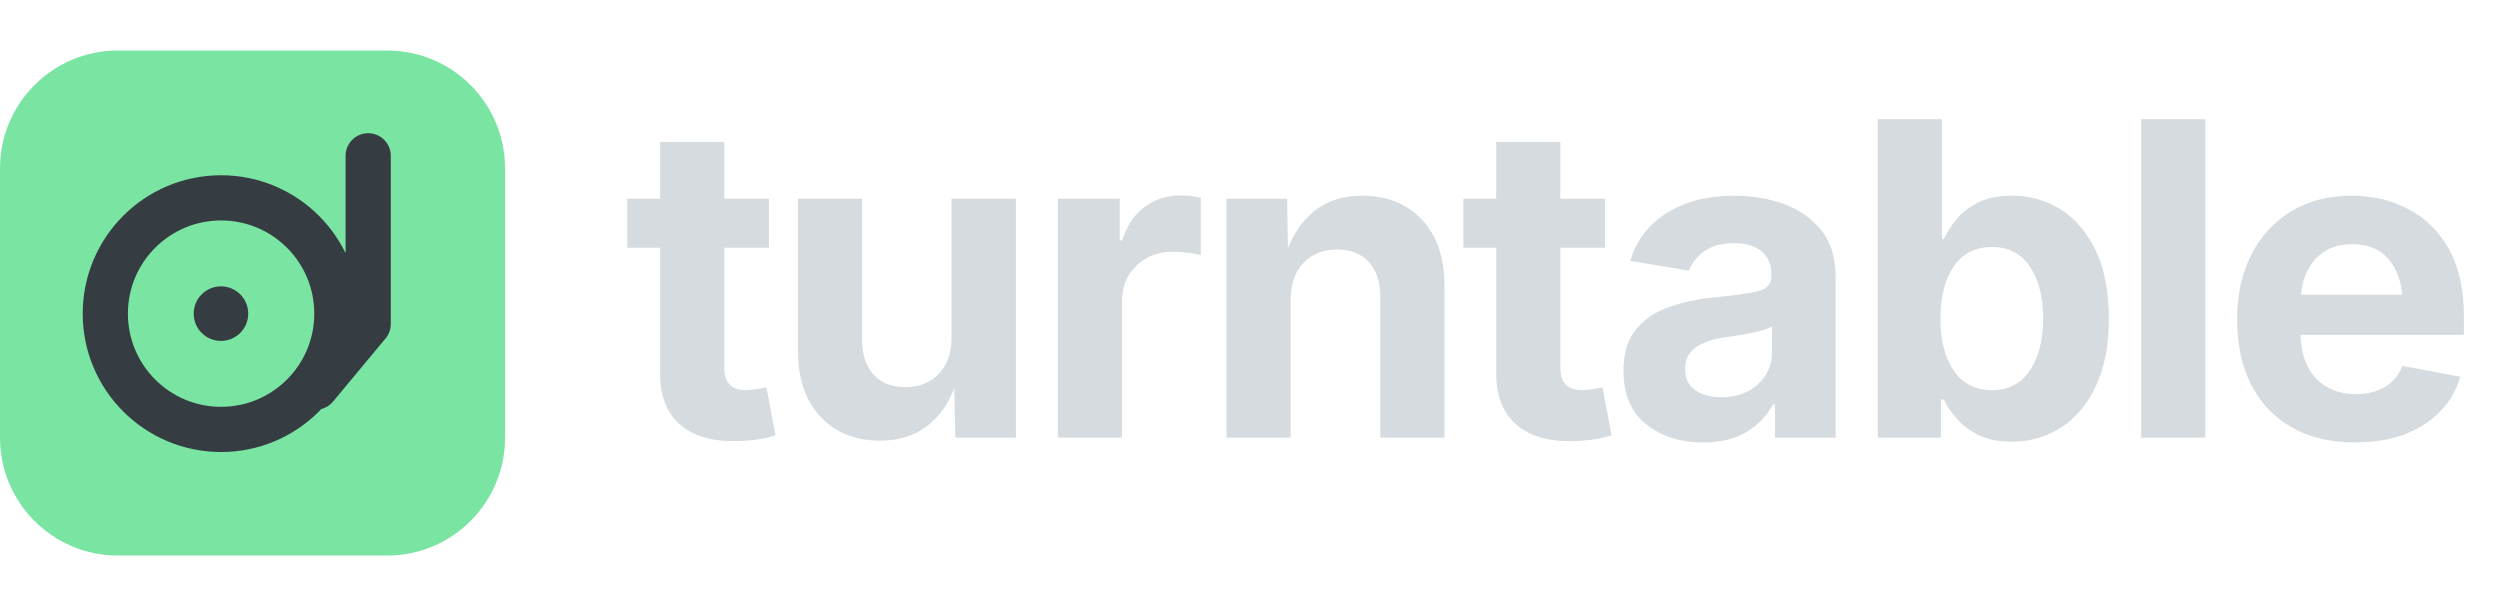
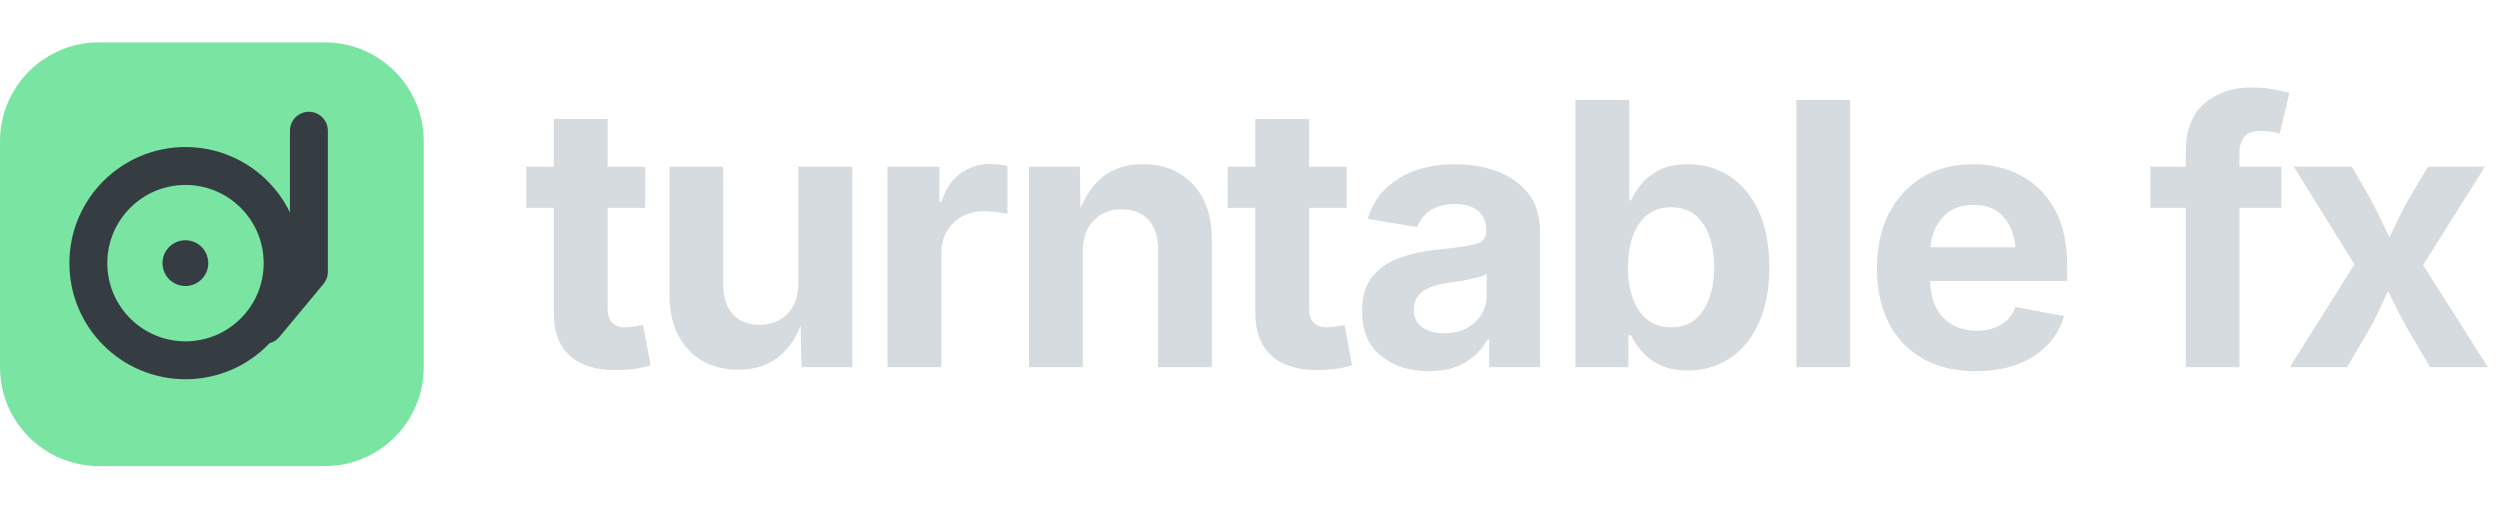
- <svg xmlns="http://www.w3.org/2000/svg" viewBox="0 0 99 24" width="99" height="24">
+ <svg xmlns="http://www.w3.org/2000/svg" viewBox="0 0 118 24" width="118" height="24">
  <path id="mark-1" d="M4.67 2H15.33A4.67 4.67 0 0 1 20 6.67V17.33A4.67 4.67 0 0 1 15.33 22H4.67A4.67 4.67 0 0 1 0 17.33V6.67A4.67 4.67 0 0 1 4.67 2Z" fill="#7AE4A3" />
  <path id="cut-2" d="M 8.75 12.42 m -4.58 0 a 4.58 4.58 0 1 0 9.17 0 a 4.58 4.58 0 1 0 -9.17 0 M 14.58 6.17 V 12.83 L 12.5 15.33" fill="none" stroke="#353D42" stroke-width="1.79" stroke-linecap="round" stroke-linejoin="round" />
  <circle id="cut-3" cx="8.75" cy="12.42" r="1.08" fill="#353D42" />
-   <path id="word-4" d="M30.45 7.87V9.81H28.68V14.57Q28.68 15.45 29.54 15.45Q29.69 15.45 29.94 15.41Q30.2 15.37 30.35 15.34L30.71 17.24Q30.29 17.37 29.87 17.42Q29.45 17.47 29.07 17.47Q27.65 17.47 26.89 16.78Q26.14 16.09 26.14 14.79V9.81H24.84V7.87H26.14V5.62H28.68V7.87Z M34.86 17.45Q33.38 17.45 32.49 16.5Q31.6 15.56 31.6 13.89V7.87H34.14V13.45Q34.14 14.33 34.59 14.83Q35.05 15.33 35.85 15.33Q36.66 15.33 37.17 14.81Q37.68 14.29 37.68 13.35V7.87H40.23V17.33H37.83L37.79 15.37Q37.4 16.38 36.66 16.91Q35.93 17.45 34.86 17.45Z M41.89 17.33V7.87H44.34V9.52H44.44Q44.71 8.65 45.32 8.2Q45.93 7.74 46.73 7.74Q47.16 7.74 47.55 7.83V10.1Q47.38 10.05 47.06 10.01Q46.73 9.97 46.45 9.97Q45.57 9.97 45 10.52Q44.43 11.07 44.43 11.95V17.33Z M51.11 11.86V17.33H48.57V7.87H50.97L51 9.83Q51.4 8.84 52.13 8.29Q52.86 7.75 53.95 7.75Q55.42 7.75 56.31 8.7Q57.2 9.65 57.2 11.32V17.33H54.66V11.76Q54.66 10.88 54.21 10.38Q53.75 9.88 52.95 9.88Q52.14 9.88 51.63 10.4Q51.11 10.92 51.11 11.86Z M63.56 7.87V9.81H61.79V14.57Q61.79 15.45 62.66 15.45Q62.8 15.45 63.06 15.41Q63.32 15.37 63.46 15.34L63.82 17.24Q63.4 17.37 62.98 17.42Q62.56 17.47 62.18 17.47Q60.76 17.47 60.01 16.78Q59.25 16.09 59.25 14.79V9.81H57.95V7.87H59.25V5.62H61.79V7.87Z M67.44 17.52Q66.08 17.52 65.19 16.8Q64.29 16.09 64.29 14.68Q64.29 13.63 64.8 13.03Q65.31 12.42 66.12 12.15Q66.93 11.87 67.86 11.78Q69.08 11.66 69.62 11.53Q70.15 11.4 70.15 10.93V10.89Q70.15 10.29 69.77 9.96Q69.38 9.63 68.67 9.63Q67.94 9.63 67.49 9.95Q67.04 10.27 66.89 10.72L64.56 10.33Q64.92 9.11 66.01 8.43Q67.1 7.75 68.68 7.75Q69.7 7.75 70.62 8.07Q71.53 8.4 72.11 9.1Q72.69 9.81 72.69 10.96V17.33H70.29V16.02H70.21Q69.86 16.68 69.17 17.1Q68.49 17.52 67.44 17.52ZM68.16 15.73Q69.05 15.73 69.61 15.22Q70.17 14.7 70.17 13.95V12.92Q70.02 13.03 69.68 13.11Q69.33 13.19 68.95 13.26Q68.57 13.32 68.29 13.36Q67.59 13.46 67.16 13.75Q66.73 14.05 66.73 14.62Q66.73 15.17 67.13 15.45Q67.53 15.73 68.16 15.73Z M79.66 17.49Q78.89 17.49 78.36 17.23Q77.82 16.97 77.49 16.58Q77.15 16.2 76.98 15.82H76.86V17.33H74.36V4.72H76.9V9.46H76.98Q77.15 9.09 77.47 8.69Q77.8 8.29 78.33 8.02Q78.87 7.75 79.68 7.75Q80.73 7.75 81.6 8.29Q82.47 8.84 82.99 9.92Q83.51 11 83.51 12.62Q83.51 14.19 83 15.28Q82.49 16.37 81.62 16.93Q80.75 17.49 79.66 17.49ZM78.88 15.45Q79.87 15.45 80.39 14.66Q80.91 13.86 80.91 12.61Q80.91 11.37 80.4 10.58Q79.88 9.78 78.88 9.78Q77.9 9.78 77.37 10.55Q76.84 11.32 76.84 12.61Q76.84 13.9 77.37 14.68Q77.91 15.45 78.88 15.45Z M87.33 4.72V17.33H84.79V4.72Z M93.26 17.52Q91.81 17.52 90.76 16.93Q89.71 16.33 89.15 15.24Q88.59 14.15 88.59 12.65Q88.59 11.19 89.15 10.09Q89.71 8.99 90.73 8.37Q91.75 7.75 93.13 7.75Q94.37 7.75 95.37 8.28Q96.38 8.8 96.98 9.87Q97.57 10.93 97.57 12.55V13.26H91.1Q91.14 14.42 91.74 15.01Q92.34 15.61 93.3 15.61Q93.97 15.61 94.45 15.32Q94.93 15.04 95.13 14.49L97.43 14.92Q97.08 16.1 96 16.81Q94.91 17.52 93.26 17.52ZM91.12 11.67H95.13Q95.04 10.75 94.54 10.21Q94.04 9.67 93.16 9.67Q92.24 9.67 91.72 10.23Q91.19 10.79 91.12 11.67Z" fill="#D5DBDF" />
+   <path id="word-4" d="M30.45 7.87V9.81H28.68V14.57Q28.68 15.45 29.54 15.45Q29.69 15.45 29.94 15.41Q30.2 15.37 30.35 15.34L30.71 17.24Q30.29 17.37 29.87 17.42Q29.45 17.47 29.07 17.47Q27.65 17.47 26.89 16.78Q26.14 16.09 26.14 14.79V9.81H24.84V7.87H26.14V5.62H28.68V7.87Z M34.86 17.45Q33.38 17.45 32.49 16.5Q31.6 15.56 31.6 13.89V7.87H34.14V13.45Q34.14 14.33 34.59 14.83Q35.05 15.33 35.85 15.33Q36.66 15.33 37.17 14.81Q37.68 14.29 37.68 13.35V7.87H40.23V17.33H37.83L37.79 15.37Q37.4 16.38 36.66 16.91Q35.93 17.45 34.86 17.45Z M41.89 17.33V7.87H44.34V9.52H44.44Q44.71 8.65 45.32 8.2Q45.93 7.74 46.73 7.74Q47.16 7.74 47.55 7.83V10.1Q47.38 10.05 47.06 10.01Q46.73 9.97 46.45 9.97Q45.57 9.97 45 10.52Q44.43 11.07 44.43 11.95V17.33Z M51.11 11.86V17.33H48.57V7.87H50.97L51 9.83Q51.4 8.84 52.13 8.29Q52.86 7.75 53.95 7.75Q55.42 7.75 56.31 8.7Q57.2 9.65 57.2 11.32V17.33H54.66V11.76Q54.66 10.88 54.21 10.38Q53.75 9.88 52.95 9.88Q52.14 9.88 51.63 10.4Q51.11 10.92 51.11 11.86Z M63.56 7.87V9.81H61.79V14.57Q61.79 15.45 62.66 15.45Q62.8 15.45 63.06 15.41Q63.32 15.37 63.46 15.34L63.82 17.24Q63.4 17.37 62.98 17.42Q62.56 17.47 62.18 17.47Q60.76 17.47 60.01 16.78Q59.25 16.09 59.25 14.79V9.81H57.95V7.87H59.25V5.62H61.79V7.87Z M67.44 17.52Q66.08 17.52 65.19 16.8Q64.29 16.09 64.29 14.68Q64.29 13.63 64.8 13.03Q65.31 12.42 66.12 12.15Q66.93 11.87 67.86 11.78Q69.08 11.66 69.62 11.53Q70.15 11.4 70.15 10.93V10.89Q70.15 10.29 69.77 9.96Q69.38 9.63 68.67 9.63Q67.94 9.63 67.49 9.95Q67.04 10.27 66.89 10.72L64.56 10.33Q64.92 9.11 66.01 8.43Q67.1 7.75 68.68 7.75Q69.7 7.75 70.62 8.07Q71.53 8.4 72.11 9.1Q72.69 9.81 72.69 10.96V17.33H70.29V16.02H70.21Q69.86 16.68 69.17 17.1Q68.49 17.52 67.44 17.52ZM68.16 15.73Q69.05 15.73 69.61 15.22Q70.17 14.7 70.17 13.95V12.92Q70.02 13.03 69.68 13.11Q69.33 13.19 68.95 13.26Q68.57 13.32 68.29 13.36Q67.59 13.46 67.16 13.75Q66.73 14.05 66.73 14.62Q66.73 15.17 67.13 15.45Q67.53 15.73 68.16 15.73Z M79.66 17.49Q78.89 17.49 78.36 17.23Q77.82 16.97 77.49 16.58Q77.15 16.2 76.98 15.82H76.86V17.33H74.36V4.72H76.9V9.46H76.98Q77.15 9.09 77.47 8.69Q77.8 8.29 78.33 8.02Q78.87 7.75 79.68 7.75Q80.73 7.75 81.6 8.29Q82.47 8.84 82.99 9.92Q83.51 11 83.51 12.62Q83.51 14.19 83 15.28Q82.49 16.37 81.62 16.93Q80.75 17.49 79.66 17.49ZM78.88 15.45Q79.87 15.45 80.39 14.66Q80.91 13.86 80.91 12.61Q80.91 11.37 80.4 10.58Q79.88 9.78 78.88 9.78Q77.9 9.78 77.37 10.55Q76.84 11.32 76.84 12.61Q76.84 13.9 77.37 14.68Q77.91 15.45 78.88 15.45Z M87.33 4.72V17.33H84.79V4.72Z M93.26 17.52Q91.81 17.52 90.76 16.93Q89.71 16.33 89.15 15.24Q88.59 14.15 88.59 12.65Q88.59 11.19 89.15 10.09Q89.71 8.99 90.73 8.37Q91.75 7.75 93.13 7.75Q94.37 7.75 95.37 8.28Q96.38 8.8 96.98 9.87Q97.57 10.93 97.57 12.55V13.26H91.1Q91.14 14.42 91.74 15.01Q92.34 15.61 93.3 15.61Q93.97 15.61 94.45 15.32Q94.93 15.04 95.13 14.49L97.43 14.92Q97.08 16.1 96 16.81Q94.91 17.52 93.26 17.52ZM91.12 11.67H95.13Q95.04 10.75 94.54 10.21Q94.04 9.67 93.16 9.67Q92.24 9.67 91.72 10.23Q91.19 10.79 91.12 11.67Z M107.68 7.87V9.81H105.7V17.33H103.17V9.81H101.5V7.87H103.17V7.14Q103.17 5.64 104.05 4.88Q104.93 4.13 106.24 4.13Q106.84 4.13 107.33 4.22Q107.82 4.32 108.06 4.39L107.6 6.31Q107.45 6.26 107.23 6.22Q107 6.18 106.76 6.18Q106.17 6.18 105.94 6.45Q105.7 6.73 105.7 7.23V7.87Z M108.08 17.33 111.13 12.48 108.27 7.87H111.01L111.87 9.36Q112.12 9.83 112.35 10.3Q112.57 10.76 112.78 11.21Q112.99 10.76 113.22 10.29Q113.44 9.83 113.71 9.36L114.6 7.87H117.29L114.37 12.51L117.43 17.33H114.7L113.65 15.55Q113.39 15.09 113.16 14.63Q112.93 14.18 112.72 13.74Q112.52 14.18 112.3 14.63Q112.09 15.09 111.83 15.55L110.78 17.33Z" fill="#D5DBDF" />
</svg>
